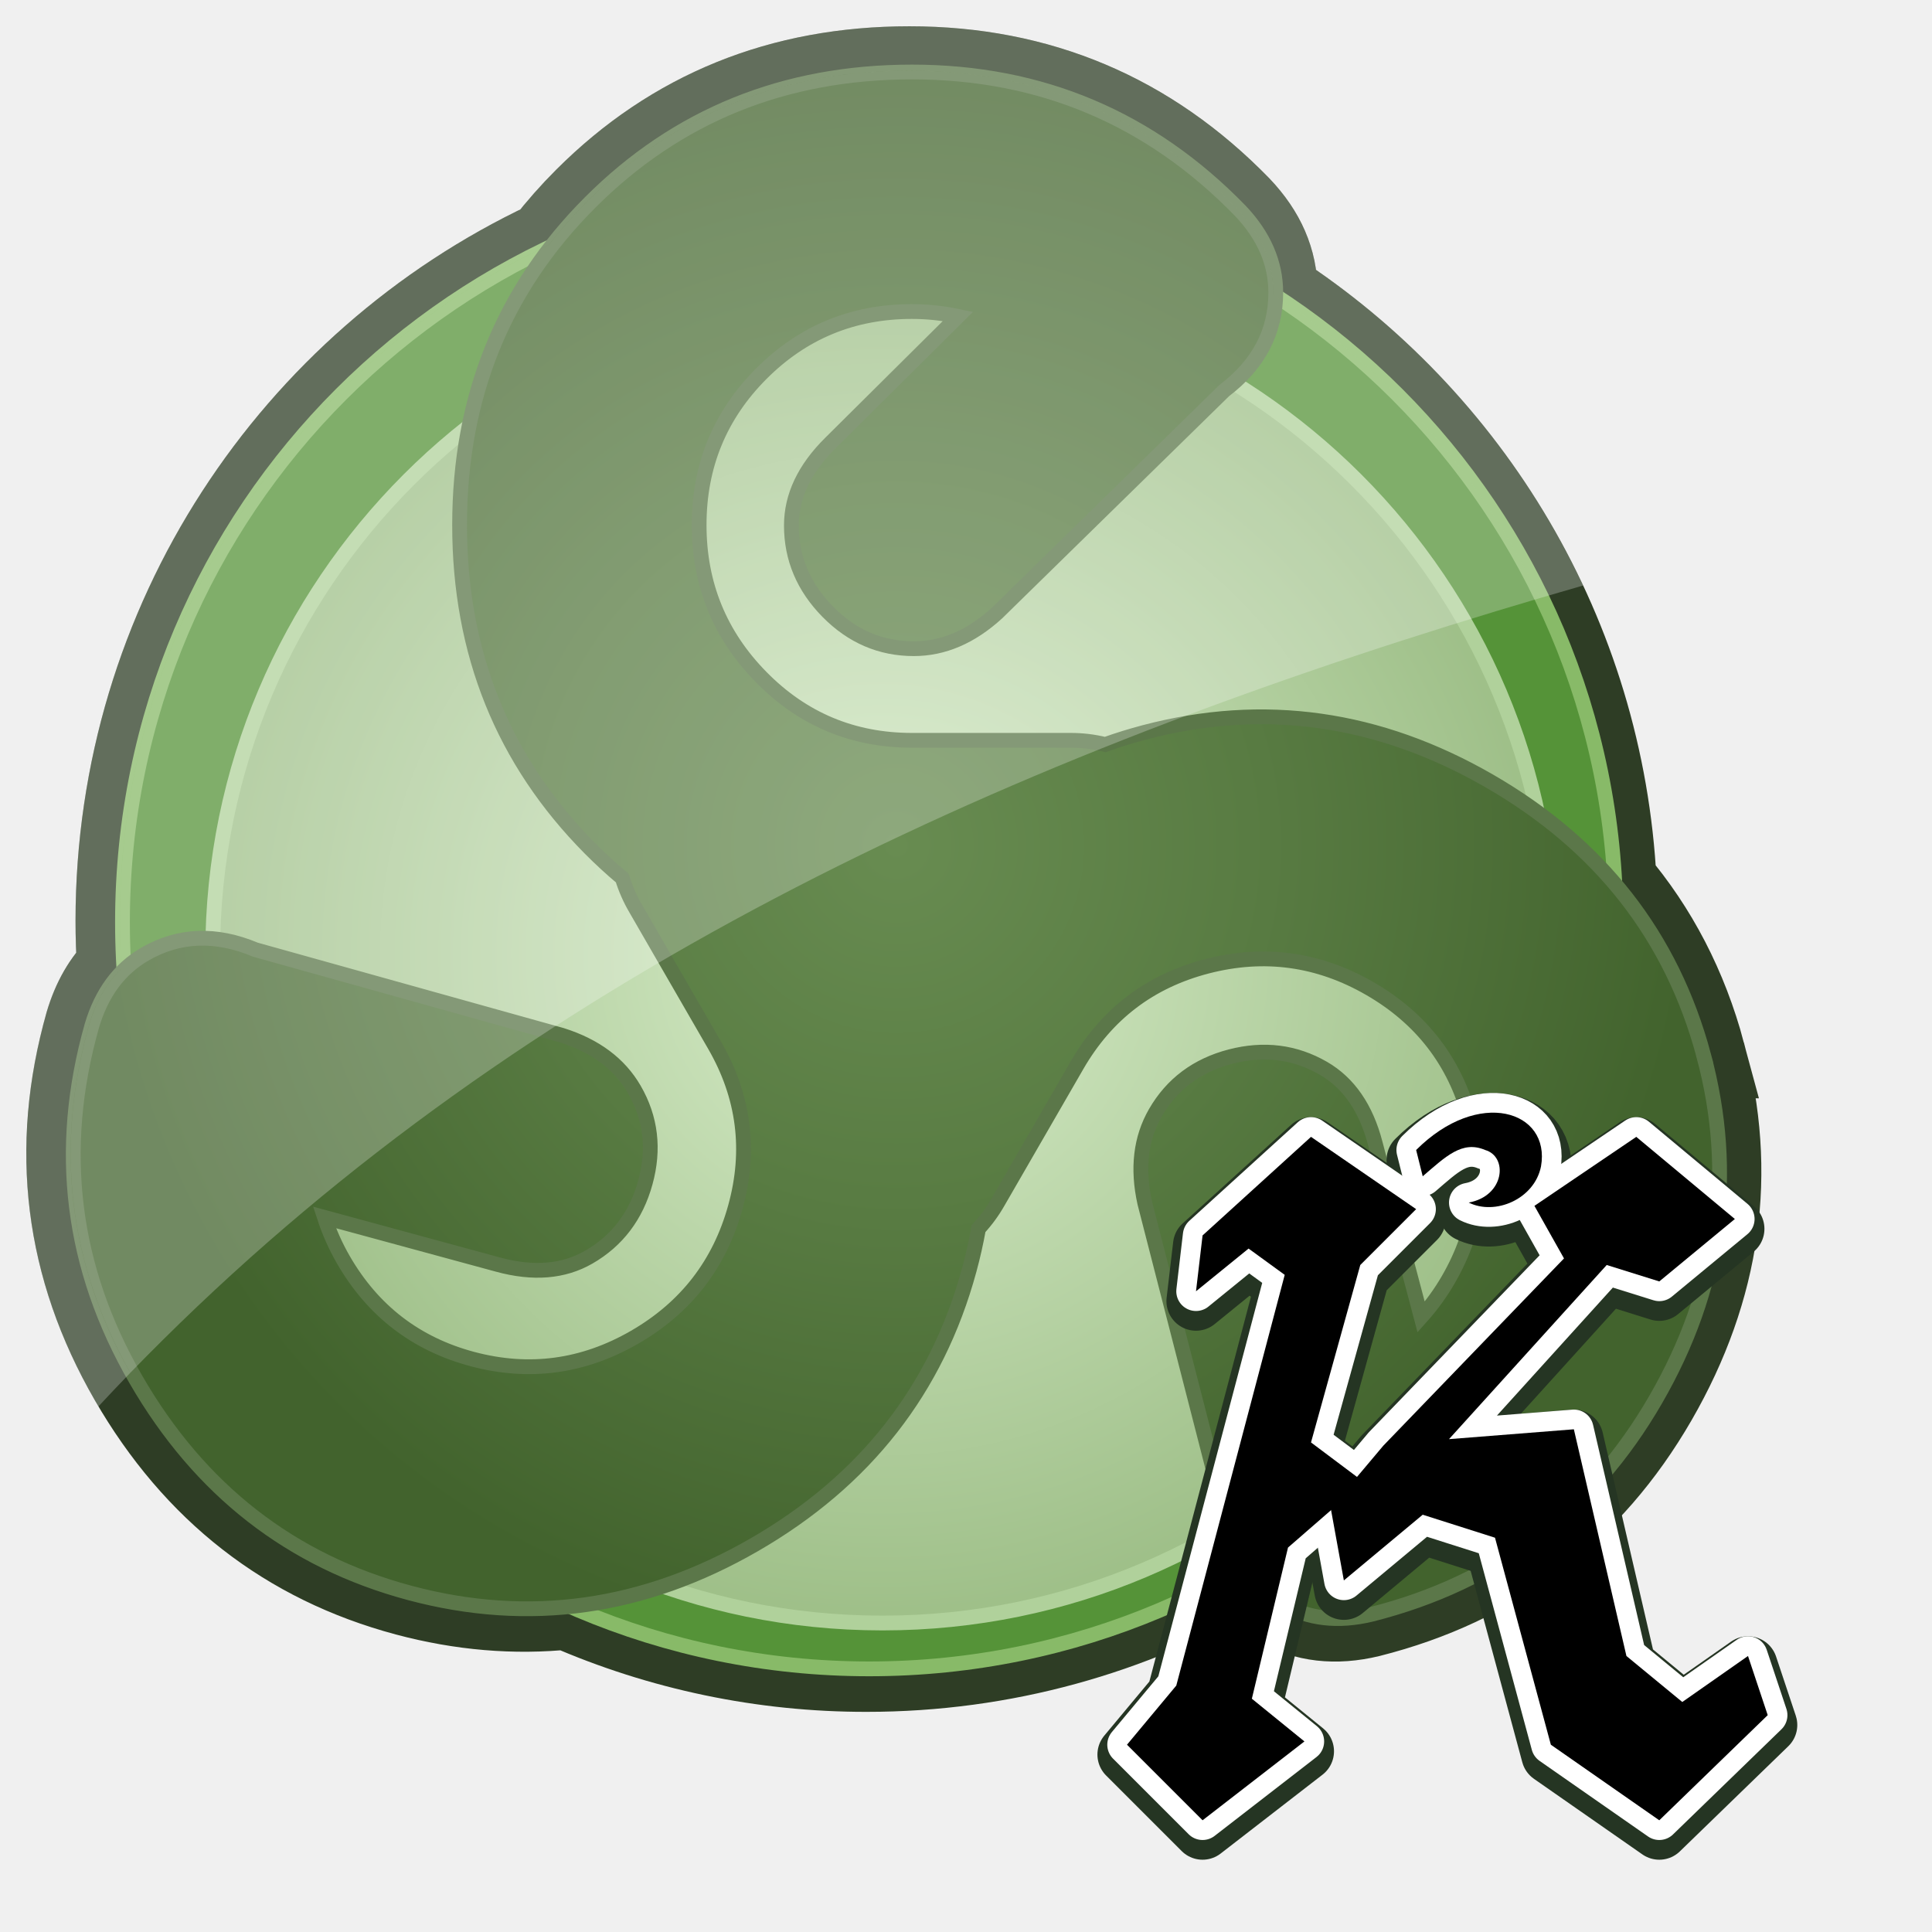
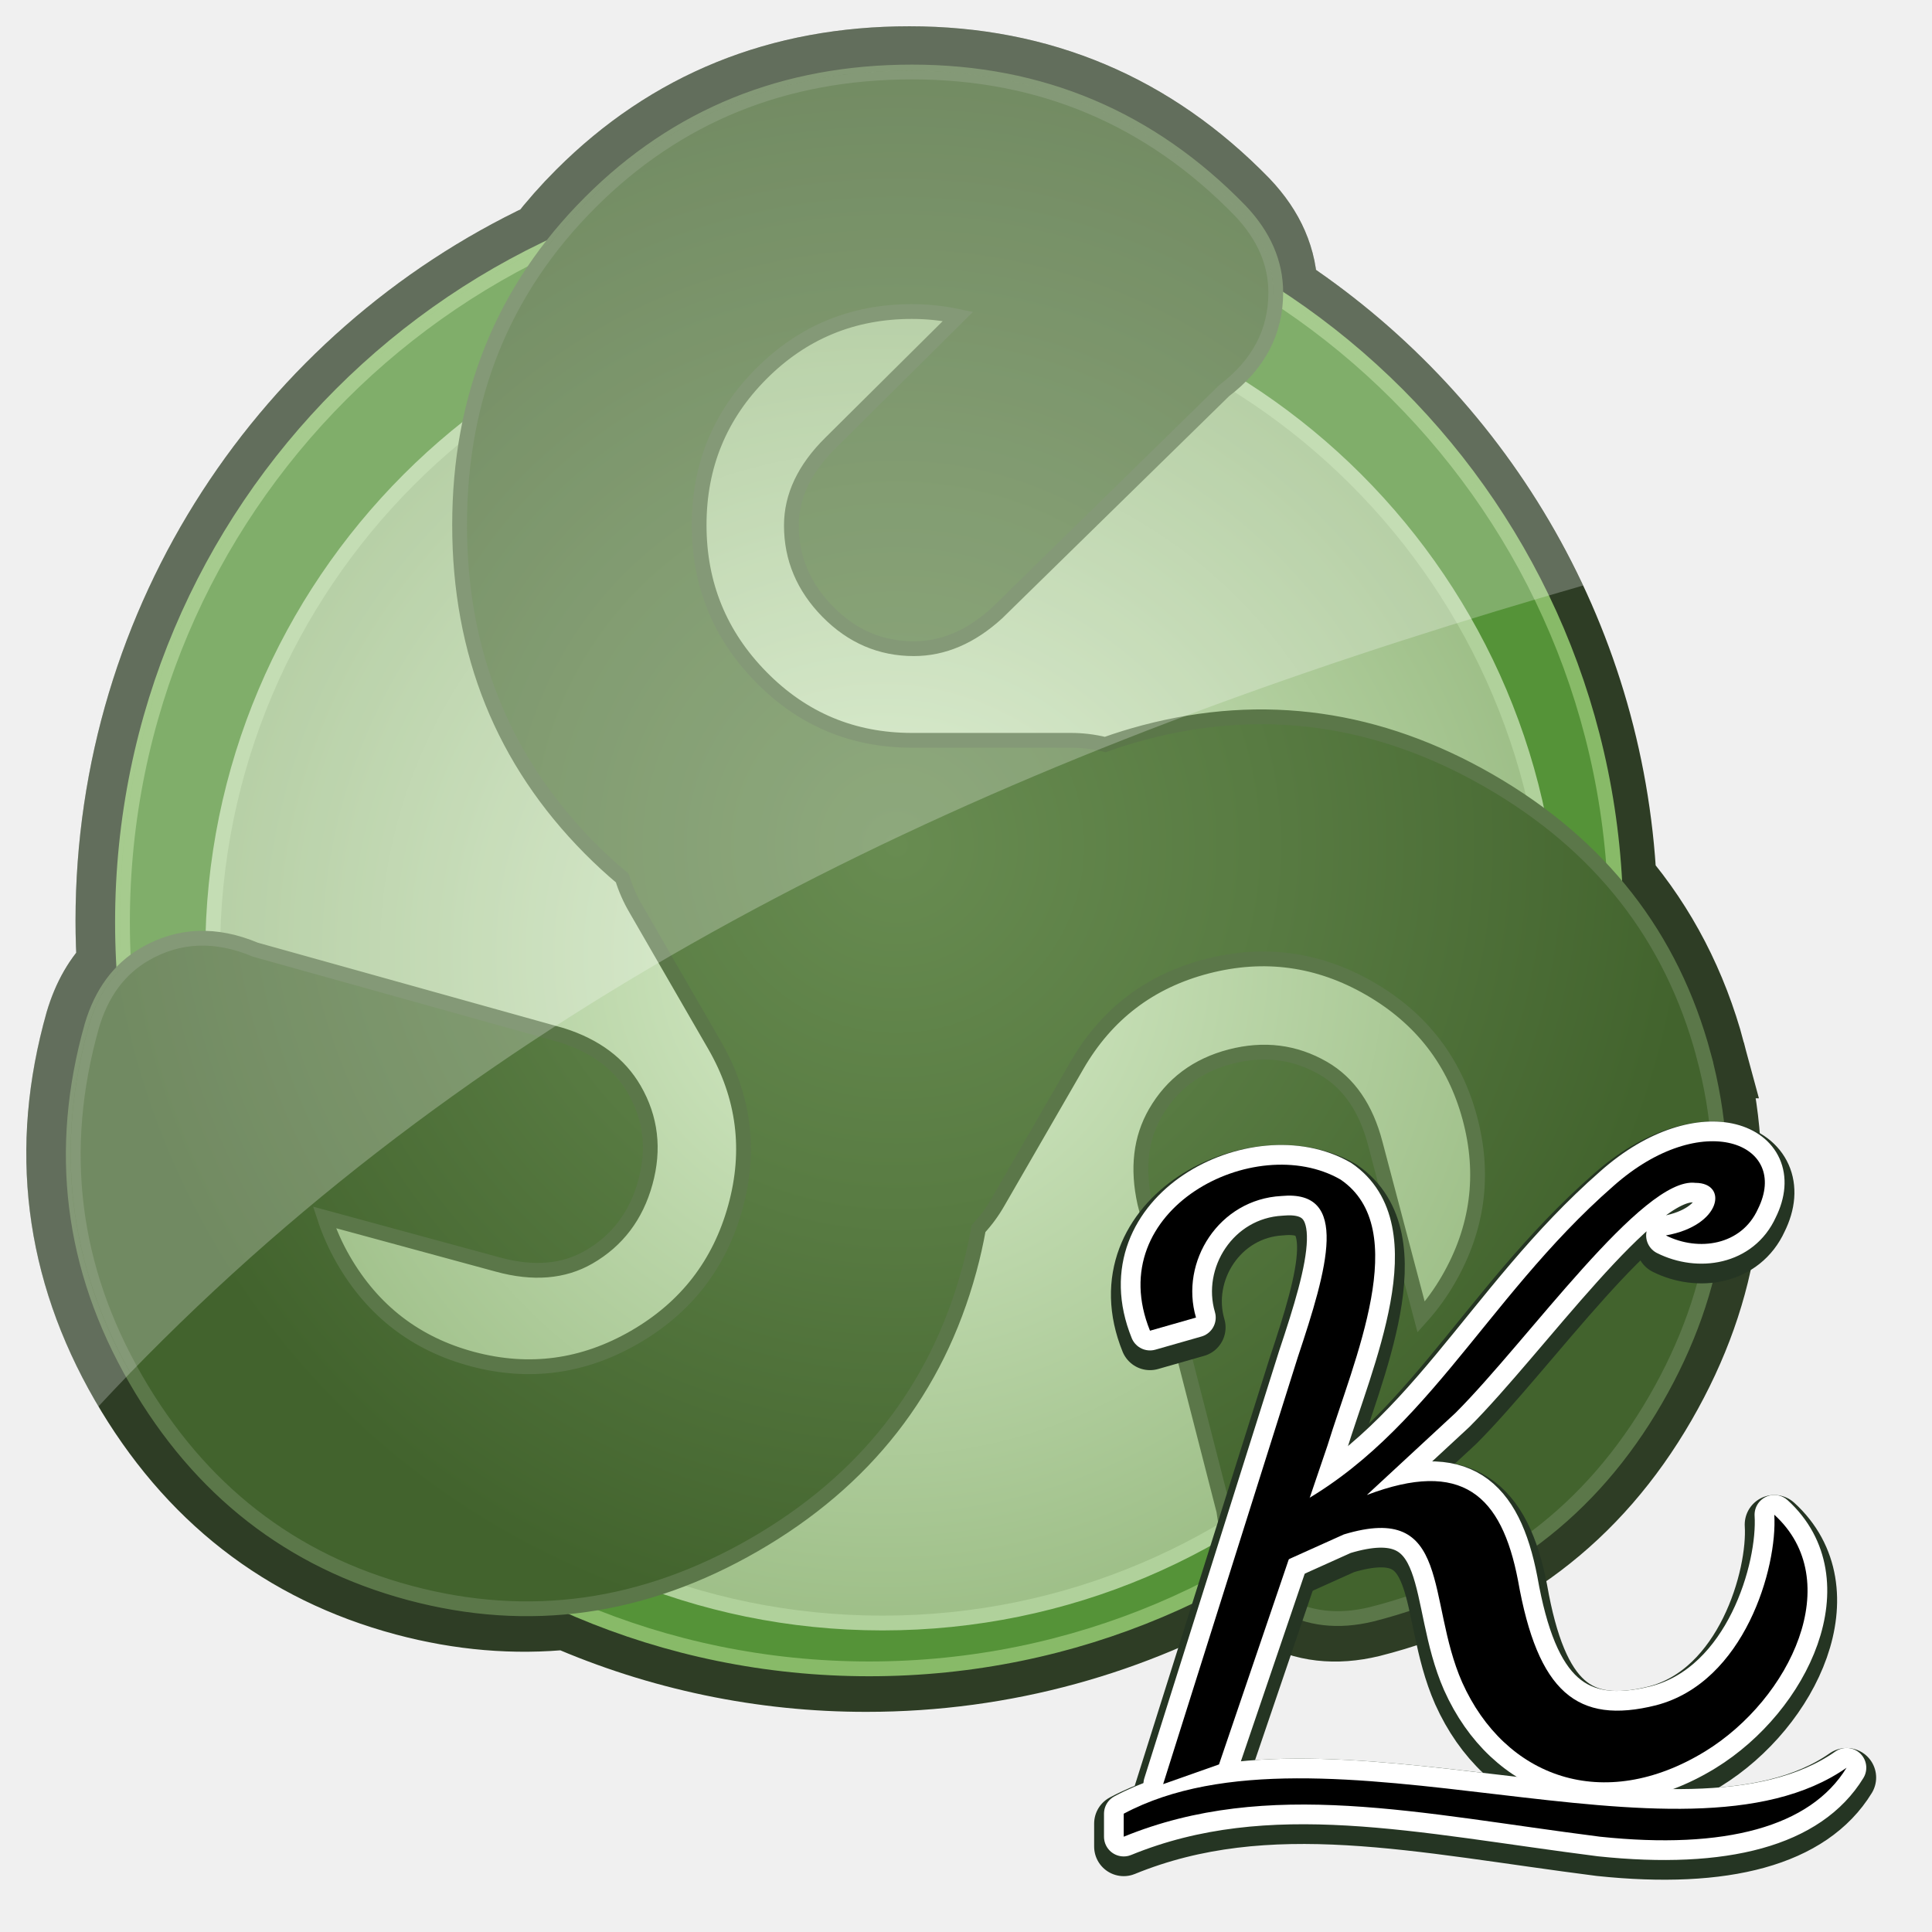
<svg xmlns="http://www.w3.org/2000/svg" xmlns:xlink="http://www.w3.org/1999/xlink" width="588" height="588" viewBox="0 0 588 588" role="img" aria-labelledby="title">
  <g transform="translate(8 8) scale(.90)">
    <svg xml:space="preserve" width="588" height="588">
      <g transform="translate(-115.91 -23.83)">
        <path fill="#fff" stroke="#2e3d25" stroke-width="30" d="M682.26 371.34c-5.95-22.15-15.97-41.48-30.03-58-4.23-83.34-48.87-156-114.7-198.82 0-.37.03-.72.03-1.09 0-10.02-4-19.25-12-27.67-30.4-31.28-67.4-46.93-111-46.93-43.2 0-79.5 14.72-108.9 44.16a160.1 160.1 0 0 0-13.1 14.82c-85.7 40.38-145 127.52-145 228.52 0 5.42.19 10.8.52 16.14-4.94 4.79-8.57 11.08-10.87 18.87-11.89 41.98-6.94 81.84 14.86 119.6 21.6 37.41 52.5 61.48 92.68 72.23 18.35 4.9 36.41 6.42 54.19 4.58a251.62 251.62 0 0 0 101.12 21.08c46.2 0 89.49-12.42 126.74-34.08a38.6 38.6 0 0 0 13.14 12.2c8.68 5.01 18.67 6.16 29.96 3.44 42.3-10.69 74.35-34.9 96.15-72.66 21.6-37.41 27-76.2 16.2-116.39z" />
        <circle cx="400.94" cy="326.79" r="252.5" fill="#559338" stroke="#88ba68" stroke-width="5" />
        <radialGradient id="a" cx="405.44" cy="337.29" r="226.5" gradientUnits="userSpaceOnUse">
          <stop offset="0" stop-color="#d8edca" />
          <stop offset="1" stop-color="#9ebf88" />
        </radialGradient>
        <circle cx="405.44" cy="337.29" r="226.5" fill="url(#a)" stroke="#b0d19b" stroke-width="5" />
        <radialGradient id="b" cx="410.17" cy="300.79" r="270.06" gradientUnits="userSpaceOnUse">
          <stop offset="0" stop-color="#688c51" />
          <stop offset=".47" stop-color="#587b42" />
          <stop offset="1" stop-color="#42632d" />
        </radialGradient>
        <path fill="url(#b)" stroke="#5b7749" stroke-width="5" d="M683.14 371.8c-10.8-40.18-34.93-71.08-72.39-92.71-37.46-21.63-76.37-27.13-116.74-16.48-4.54 1.2-8.94 2.56-13.24 4.1a48.26 48.26 0 0 0-11.93-1.42h-53.4c-20 0-37-7.11-51-21.36-14-14.23-21-31.38-21-51.44 0-20.05 7-37.1 20.98-51.13 13.99-14.04 30.98-21.07 50.97-21.07 5.2 0 10.39.55 15.59 1.64l-43.06 42.75c-8.86 8.73-13.28 18.05-13.28 27.96 0 11.11 4.1 20.83 12.3 29.16 8.2 8.33 17.9 12.5 29.1 12.5 10 0 19.4-4.04 28.2-12.11l76.8-75.2c11.6-8.82 17.4-19.86 17.4-33.1 0-10.02-4-19.25-12-27.67-30.4-31.28-67.4-46.93-111-46.93-43.2 0-79.5 14.72-108.9 44.16-29.4 29.43-44.1 65.79-44.1 109.04 0 43.26 14.7 79.7 44.1 109.35 3.54 3.57 7.18 6.91 10.92 10.05a48.86 48.86 0 0 0 4.51 10.26l26.7 46.24c10 17.32 12.34 35.6 7 54.85-5.33 19.24-16.68 33.88-34.05 43.91-17.36 10.02-35.62 12.49-54.78 7.4-19.15-5.1-33.72-16.3-43.72-33.62a76.04 76.04 0 0 1-6.38-14.31l58.55 15.92c12 3.3 22.28 2.47 30.86-2.49 9.62-5.56 16-13.96 19.1-25.23 3.11-11.27 1.87-21.75-3.73-31.45-5-8.66-13.19-14.78-24.58-18.37l-103.53-28.9c-13.43-5.64-25.89-5.15-37.36 1.47-8.68 5.02-14.67 13.1-17.96 24.23-11.89 41.98-6.94 81.84 14.86 119.6 21.6 37.41 52.5 61.48 92.69 72.23 40.2 10.74 79.02 5.3 116.49-16.33 37.46-21.63 61.67-52.58 72.64-92.87 1.28-4.69 2.32-9.36 3.16-14.01a48.9 48.9 0 0 0 6.58-8.99l26.7-46.24c10-17.32 24.66-28.48 44-33.49 19.32-5 37.67-2.5 55.05 7.54 17.36 10.02 28.63 24.6 33.79 43.74 5.16 19.13 2.75 37.36-7.25 54.67a76.12 76.12 0 0 1-9.2 12.68l-15.5-58.67c-3.13-12.03-9-20.52-17.58-25.48-9.62-5.55-20.08-6.86-31.4-3.93-11.31 2.95-19.76 9.26-25.37 18.96-5 8.66-6.2 18.82-3.62 30.48l26.73 104.1c1.84 14.46 8.5 25 19.96 31.62 8.69 5.01 18.68 6.16 29.97 3.44 42.3-10.69 74.34-34.9 96.14-72.66 21.6-37.41 27-76.2 16.2-116.39z" />
        <linearGradient id="c" x1="265.5" x2="380.5" y1="95.27" y2="330.26" gradientUnits="userSpaceOnUse">
          <stop offset="0" stop-color="#fff" />
          <stop offset="1" stop-color="#fff" />
        </linearGradient>
        <path fill="url(#c)" d="M137.2 361.34c2.31-7.8 5.94-14.08 10.88-18.87-.33-5.34-.52-10.72-.52-16.14 0-101 59.3-188.13 145-228.52A160.38 160.38 0 0 1 305.65 83c29.4-29.44 65.7-44.16 108.9-44.16 43.59 0 80.59 15.65 111 46.93 8 8.42 12 17.65 12 27.67 0 .37-.02.72-.03 1.09a253.63 253.63 0 0 1 90.27 102.66c4.85-1.43 9.7-2.85 14.58-4.25a268.56 268.56 0 0 0-90.33-106.74 51.01 51.01 0 0 0-3.73-13.16 60.73 60.73 0 0 0-11.89-17.6l-.1-.1-.02-.02c-16.44-16.93-35.01-29.92-55.47-38.56-20.45-8.66-42.7-12.93-66.28-12.92-23.3 0-45.2 4-65.27 12.14-20.08 8.13-38.26 20.4-54.25 36.42-4.3 4.31-8.33 8.77-12.08 13.39-89.04 43.4-150.4 134.82-150.4 240.55 0 3.63.08 7.23.22 10.8a60.18 60.18 0 0 0-9.96 19.96l-.02.09-.02.07A174.7 174.7 0 0 0 115.9 405c-.02 28.9 7.88 57.03 23.17 83.44.4.71.82 1.4 1.24 2.1 3.56-3.82 7.14-7.61 10.76-11.35-20.95-37.23-25.57-76.51-13.87-117.84z" opacity=".25" />
        <linearGradient id="d" x1="265.51" x2="380.51" y1="95.26" y2="330.26" gradientUnits="userSpaceOnUse">
          <stop offset="0" stop-color="#fff" />
          <stop offset="1" stop-color="#fff" />
        </linearGradient>
        <path fill="url(#d)" d="M537.53 114.52c0-.37.03-.72.03-1.09 0-10.02-4-19.25-12-27.67-30.41-31.28-67.41-46.93-111-46.93-43.2 0-79.5 14.72-108.9 44.16a160.1 160.1 0 0 0-13.1 14.82c-85.7 40.38-145 127.52-145 228.52 0 5.42.19 10.8.52 16.14-4.94 4.79-8.57 11.08-10.87 18.87-11.7 41.33-7.08 80.6 13.87 117.84a766.7 766.7 0 0 1 11.02-11.13c122.78-121.7 278.53-194.23 451.11-246.51 4.85-1.47 9.71-2.92 14.59-4.36a253.62 253.62 0 0 0-90.27-102.66z" opacity=".25" />
      </g>
    </svg>
  </g>
  <defs>
    <g id="letter">
-       <path d="M 24,44 L 57,14 L 89,36 L 72,53 L 57,107 L 73,119 L 50,139 L 39,185 L 55,198 L 24,222 L 1,199 L 16,181 L 49,56 L 38,48 L 22,61 Z" />
-       <path d="M 79,108 L 134,51 L 125,35 L 156,14 L 186,39 L 163,58 L 147,53 L 99,106 L 137,103 L 153,172 L 170,186 L 190,172 L 196,190 L 163,222 L 130,199 L 113,136 L 91,129 L 67,149 L 63,127 Z" />
-       <path d="M 89,18 C 108,-1 130,6 127,23 C 125,33 113,38 105,34 C 116,32 117,20 110,18 C 103,15 98,20 91,26 Z" />
+       <path d="M 8,73 C -7,36 40,12 66,27 C 88,42 70,82 62,108 L 29,205 L 12,211 L 53,81 C 62,54 69,30 48,32 C 29,33 17,52 22,69 Z" />
+       <path d="M 47,129 C 91,108 109,64 149,29 C 176,5 203,16 193,36 C 188,47 175,49 165,44 C 182,41 184,28 174,28 C 158,26 123,76 101,98 L 74,123 C 103,112 115,123 120,149 C 126,183 138,193 162,187 C 189,180 199,145 198,129 C 220,149 203,185 177,201 C 146,220 116,209 103,180 C 92,155 100,125 67,135 L 47,144 Z" />
+       <path d="M 0,220 C 60,188 170,241 220,206 C 209,224 183,231 145,227 C 90,220 44,209 0,227 Z" />
    </g>
  </defs>
  <g transform="translate(342 332)" stroke-linejoin="round" stroke-linecap="round">
    <use xlink:href="#letter" fill="#253523" stroke="#253523" stroke-width="18" transform="translate(0 3)" />
    <use xlink:href="#letter" fill="#000000" stroke="#ffffff" stroke-width="12" />
    <use xlink:href="#letter" fill="#000000" />
  </g>
</svg>
